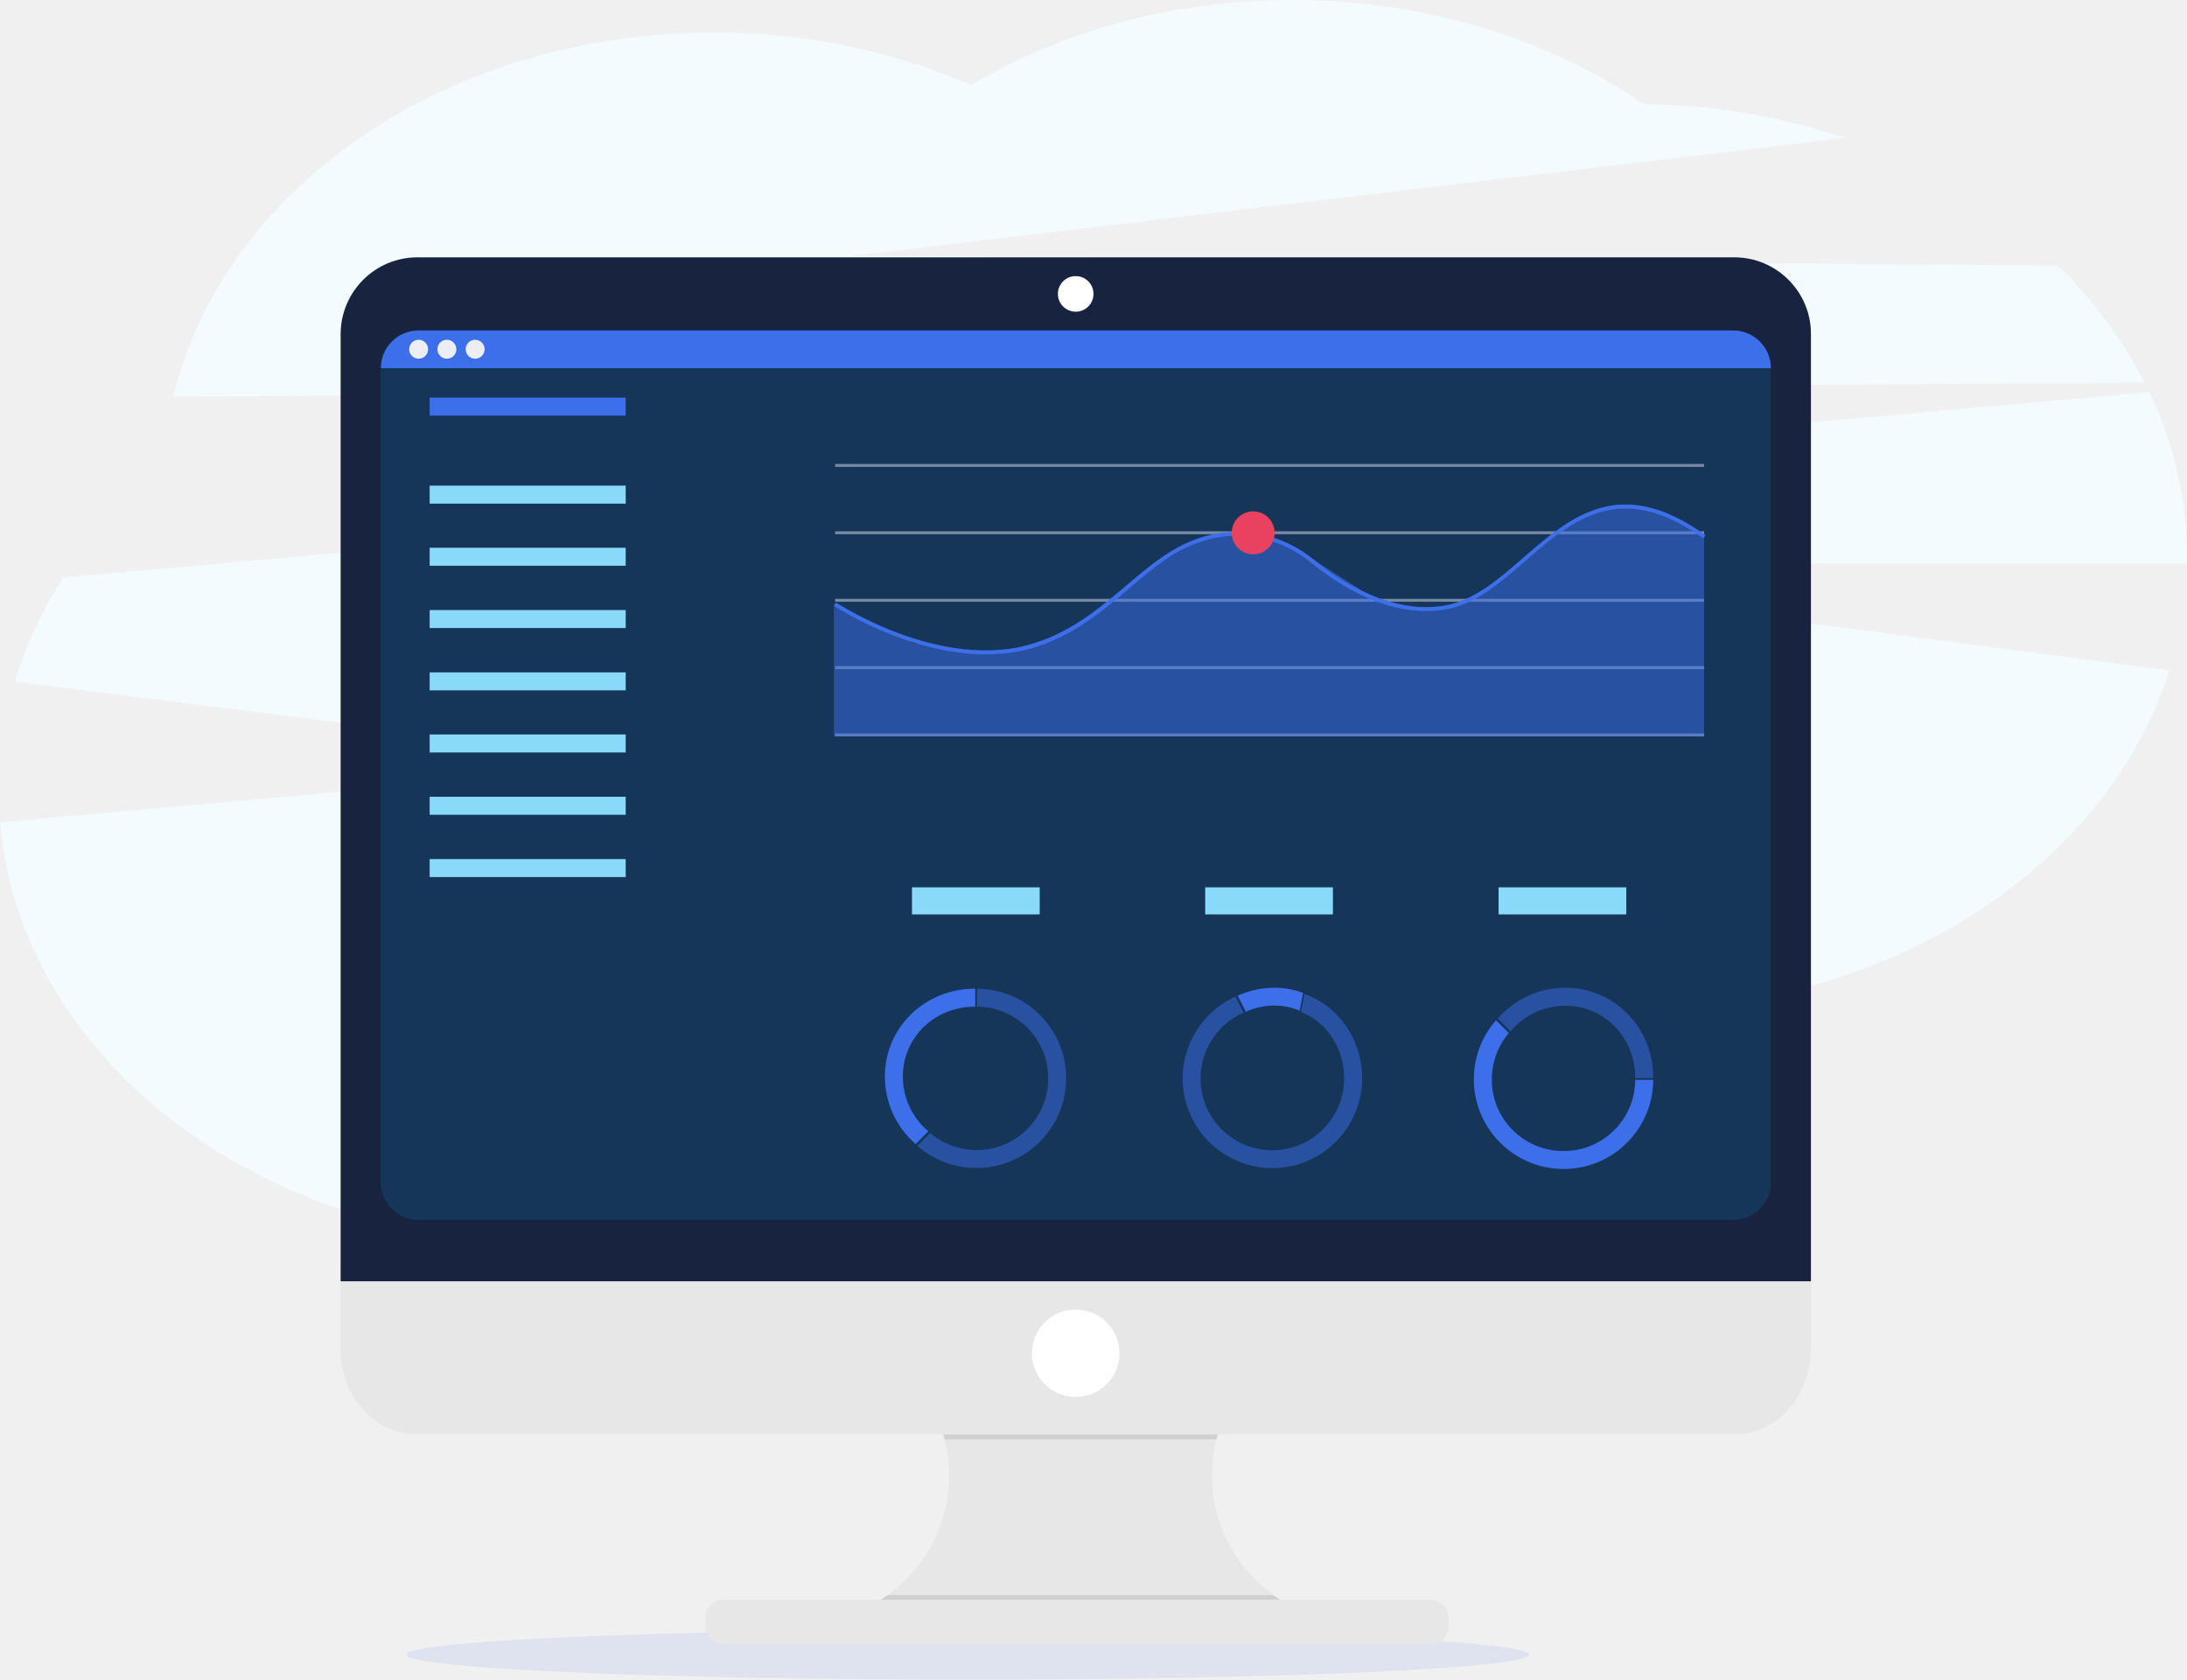
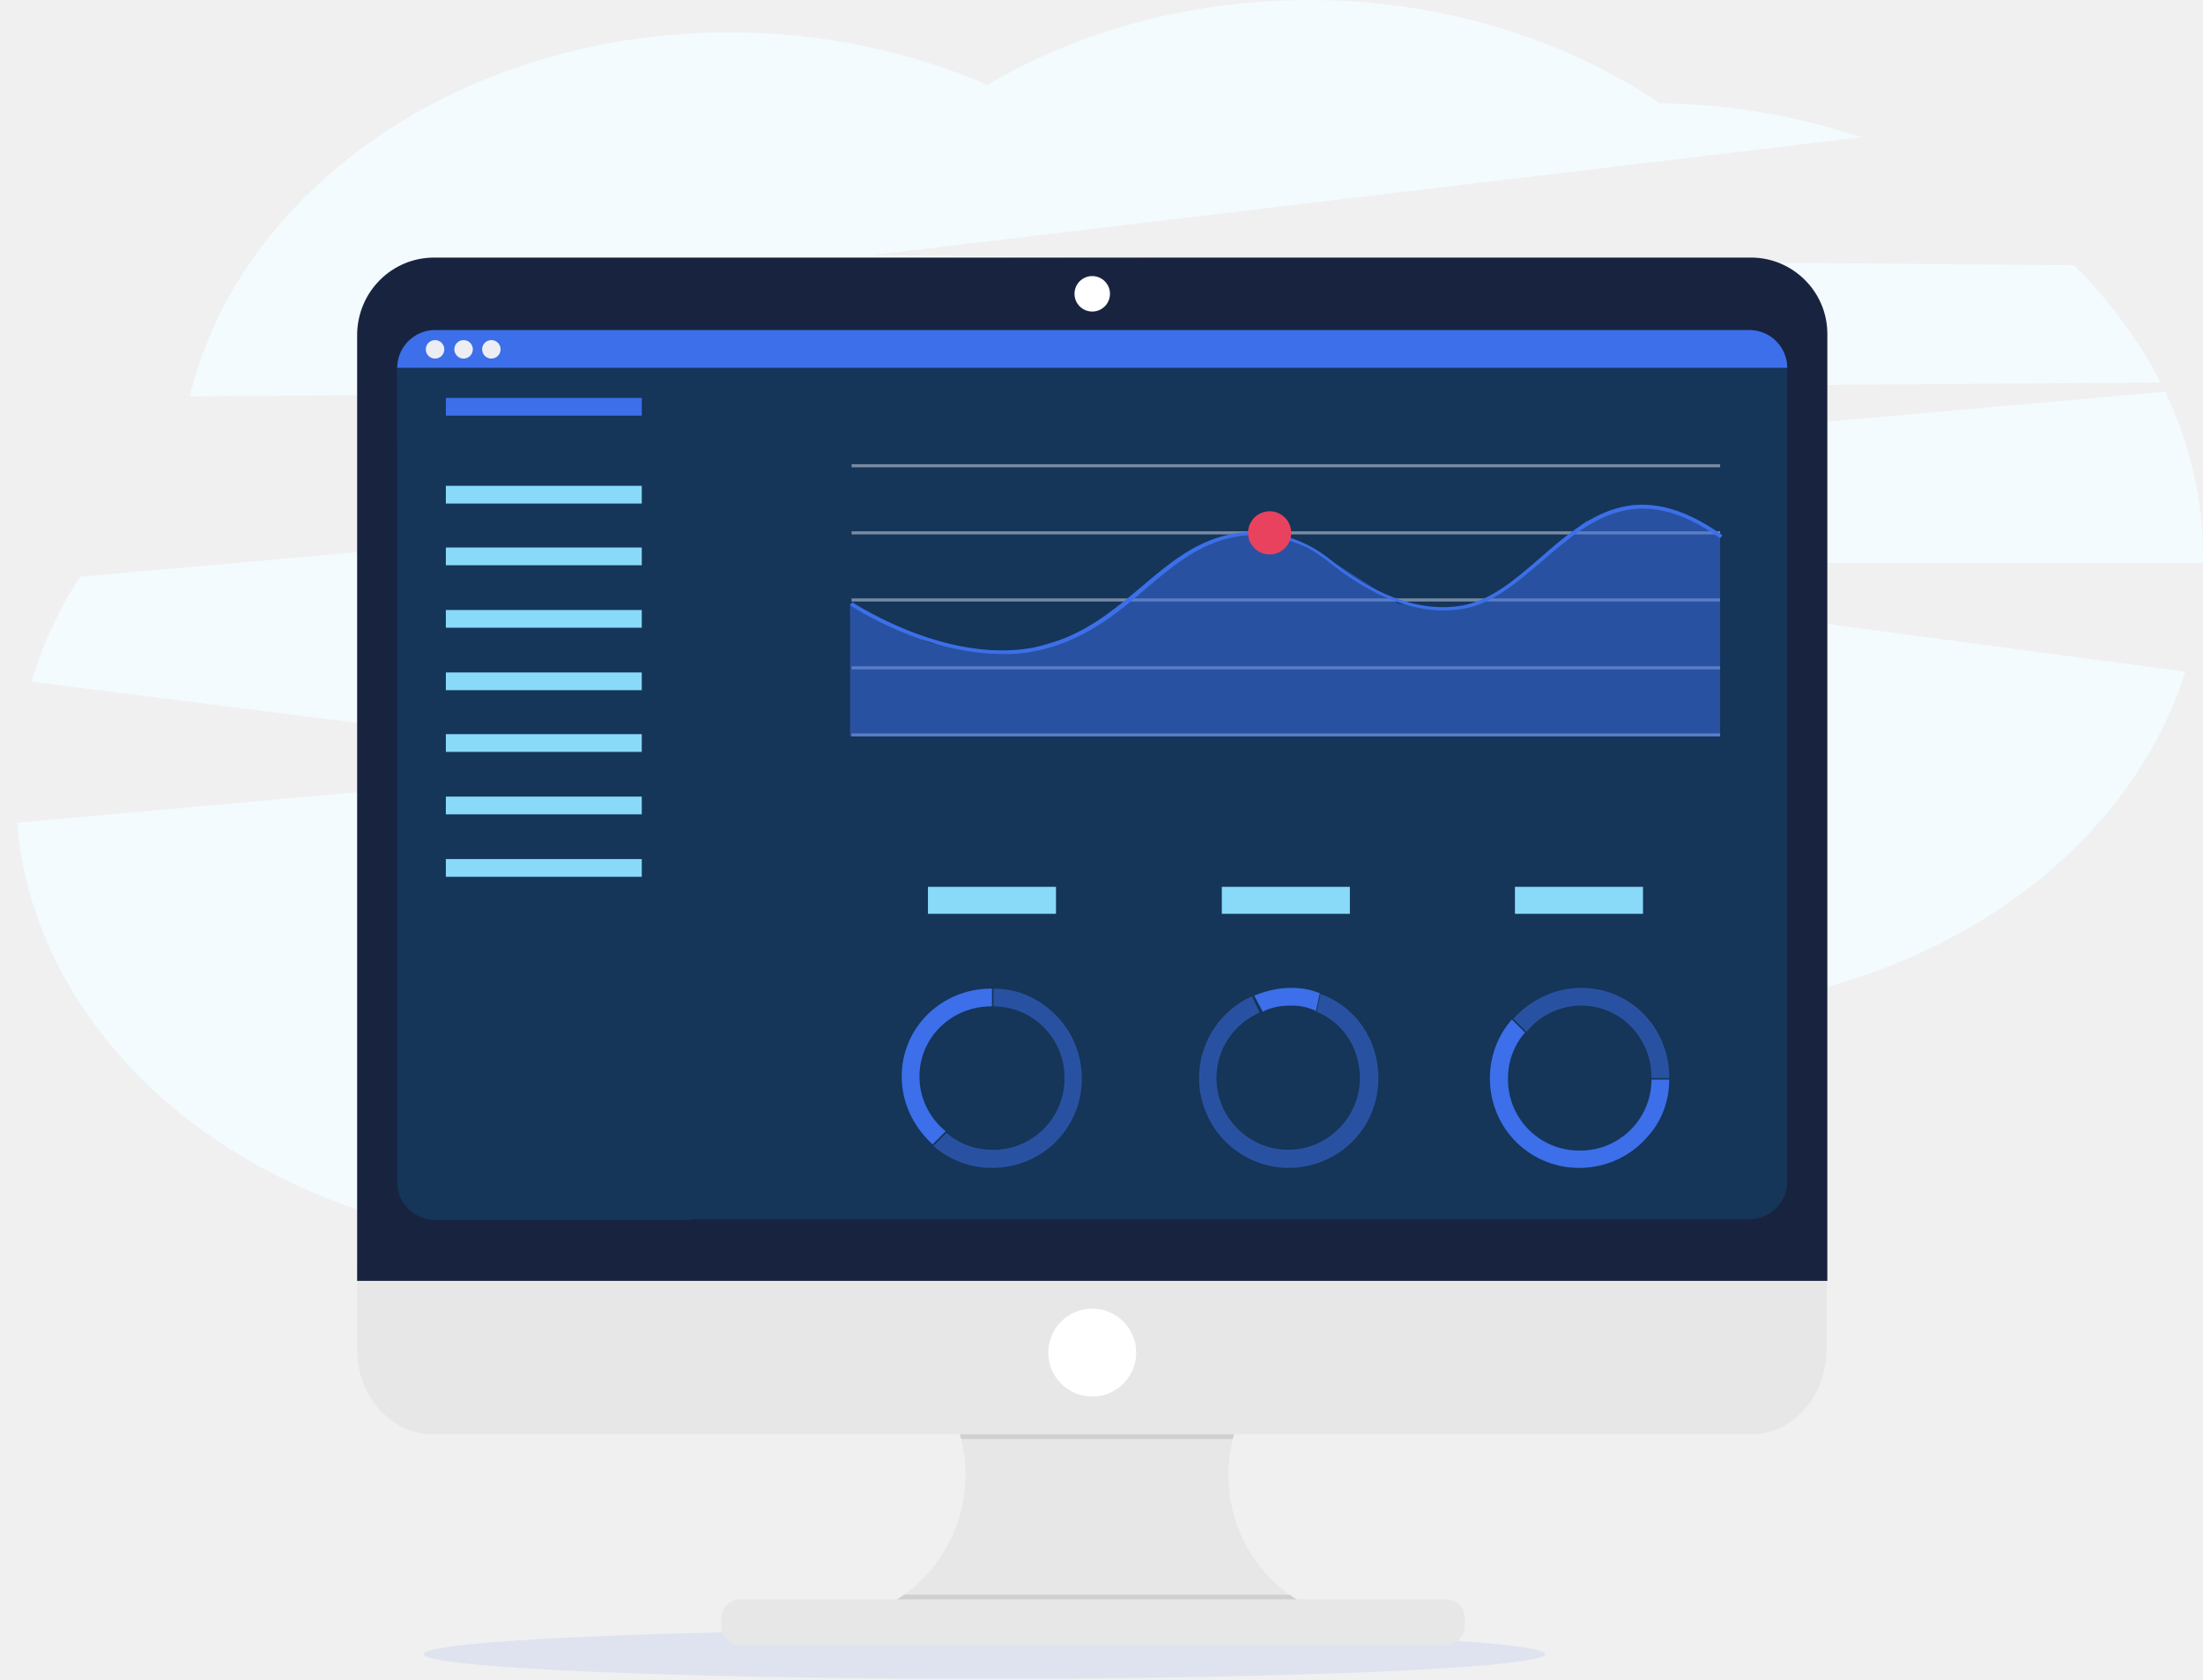
- <svg xmlns="http://www.w3.org/2000/svg" version="1.1" id="cb7db7bb-371f-430c-ab8e-9f8547f8cfe6" x="0px" y="0px" viewBox="0 0 1130 868.1" style="enable-background:new 0 0 1130 868.1;" xml:space="preserve">
+ <svg xmlns="http://www.w3.org/2000/svg" version="1.1" id="cb7db7bb-371f-430c-ab8e-9f8547f8cfe6" x="0px" y="0px" viewBox="0 0 285.6 217.8" style="enable-background:new 0 0 285.6 217.8;" xml:space="preserve">
  <style type="text/css">
	.st0{fill:#F3FBFE;}
	.st1{opacity:0.1;fill:#3C6FE9;enable-background:new    ;}
	.st2{fill:#E7E7E7;}
	.st3{opacity:0.1;enable-background:new    ;}
	.st4{fill:#18243F;}
	.st5{fill:#153559;}
	.st6{fill:#FFFFFF;}
	.st7{fill:#3C6FE9;}
	.st8{fill:#EDEDF4;}
	.st9{fill:#89DAF8;}
	.st10{opacity:0.5;fill:#DCE0ED;enable-background:new    ;}
	.st11{opacity:0.5;fill:#3C6FE9;enable-background:new    ;}
	.st12{fill:#E9425E;}
</style>
-   <path class="st0" d="M1108.1,197.7c-11.5-22.4-26.7-42.8-44.8-60.4l-621.9-5.2l512-60.8c-33.5-11.2-68.6-17.1-103.9-17.4  C800.3,20.2,736.9,0,667.8,0c-62,0-119.3,16.3-166.1,43.9c-39.7-17.3-85-27.1-133.1-27.1C230.4,16.8,115.3,97.7,89.5,205  L1108.1,197.7z" />
-   <path class="st0" d="M1130,287.6c0-29.4-6.7-58.4-19.4-84.9L32.9,298.4c-11,16.6-19.5,34.8-25.3,53.9l333.8,42.1L0,425  c10.3,121.5,133.4,217.4,283.9,217.4c75.7,0,144.5-24.3,195.5-63.9c51.2,40.4,120.6,65.2,197.2,65.2c113.6,0,211.6-54.7,257.2-133.7  c91.6-24.6,162.7-86.3,187.1-163.5l-422.1-55.3H1130C1130,289.9,1130,288.8,1130,287.6z" />
-   <ellipse class="st1" cx="500" cy="855.2" rx="290" ry="12.9" />
-   <path class="st2" d="M672.1,832.4v7.8H440.8v-6.3c39.4-14.6,59.4-58.3,44.9-97.7c-7-18.9-21.3-34.3-39.6-42.7h224.5  c-38.2,17.5-54.9,62.6-37.5,100.7C640.9,811.3,654.8,824.9,672.1,832.4L672.1,832.4z" />
-   <path class="st3" d="M670.5,693.5c-20.9,9.6-36.3,28.1-42,50.4H488.1c-5.7-22.3-21.1-40.8-42-50.4H670.5z" />
-   <path class="st2" d="M176,653.6v43.9c0,24.2,17.7,43.9,39.6,43.9H896c21.9,0,39.6-19.7,39.6-43.9v-43.9H176z" />
-   <path class="st3" d="M672.1,832.4v7.8H440.8v-6.3c6.3-2.4,12.3-5.6,17.8-9.5h199.2C662.3,827.5,667.1,830.2,672.1,832.4z" />
-   <path class="st2" d="M373.9,826.8H739c5.2,0,9.5,4.3,9.5,9.5v4.2c0,5.2-4.3,9.5-9.5,9.5H373.9c-5.2,0-9.5-4.3-9.5-9.5v-4.2  C364.4,831.1,368.7,826.8,373.9,826.8z" />
-   <path class="st4" d="M935.7,172.6c0-21.9-17.8-39.6-39.6-39.6H215.7c-21.9,0-39.6,17.7-39.7,39.6v489.6h759.7V172.6z" />
-   <path class="st5" d="M915,190.3V611c0,10.8-8.7,19.5-19.5,19.5l0,0H216.3c-10.8,0-19.5-8.7-19.5-19.5l0,0V190.3  c0-10.8,8.7-19.5,19.5-19.5h679.2C906.2,170.8,915,179.5,915,190.3L915,190.3z" />
-   <circle class="st6" cx="555.8" cy="151.9" r="9.2" />
-   <circle class="st6" cx="555.8" cy="699.4" r="22.6" />
-   <path class="st5" d="M348.5,180.5v449.9H216.3c-10.8,0-19.5-8.7-19.5-19.5l0,0V190.3l0.7-2.6l1.9-7.1L348.5,180.5L348.5,180.5z" />
-   <polygon class="st5" points="365.5,187.6 365.5,228.1 196.8,228.1 196.8,190.3 197.5,187.6 " />
-   <path class="st7" d="M915,190.3H196.8c0-10.8,8.7-19.5,19.5-19.5l0,0h679.2C906.2,170.8,915,179.5,915,190.3L915,190.3z" />
-   <circle class="st8" cx="216.3" cy="180.5" r="4.9" />
-   <circle class="st8" cx="230.9" cy="180.5" r="4.9" />
-   <circle class="st8" cx="245.5" cy="180.5" r="4.9" />
-   <rect x="222" y="205.5" class="st7" width="101.3" height="9.3" />
-   <rect x="222" y="251" class="st9" width="101.3" height="9.3" />
-   <rect x="222" y="283.1" class="st9" width="101.3" height="9.3" />
-   <rect x="222" y="315.3" class="st9" width="101.3" height="9.3" />
-   <rect x="222" y="347.5" class="st9" width="101.3" height="9.3" />
-   <rect x="222" y="379.6" class="st9" width="101.3" height="9.3" />
-   <rect x="222" y="411.8" class="st9" width="101.3" height="9.3" />
-   <rect x="222" y="444" class="st9" width="101.3" height="9.3" />
-   <rect x="431.5" y="239.8" class="st10" width="449" height="1.5" />
-   <rect x="431.5" y="274.6" class="st10" width="449" height="1.5" />
-   <rect x="431.5" y="309.5" class="st10" width="449" height="1.5" />
-   <rect x="431.5" y="344.3" class="st10" width="449" height="1.5" />
-   <rect x="431.5" y="379.1" class="st10" width="449" height="1.5" />
-   <polygon class="st11" points="880.5,380.6 430.9,380.6 430.9,312.1 472.2,332.4 514.8,338.2 552.3,326.9 597.5,291.9 620.2,278.8   636.8,275.6 652.7,276.4 678.8,289.3 714.3,312 742.2,315.5 764.3,307.9 811.2,269.5 835.1,261 860.1,264.9 880.5,276.7 " />
-   <path class="st7" d="M509.3,338.2c-40.5,0-77.9-24.8-78.4-25.1l1.1-1.7c0.6,0.4,58.2,38.5,107.1,19.4c17.9-6.9,30.5-17.8,42.9-28.2  c12.8-10.9,25-21.3,41.5-25.7c19-5.1,39.7-0.5,55.4,12.4c13.4,11,40.2,28.8,68.5,23.5c14.4-2.7,26.6-13.2,39.5-24.4  c24.6-21.4,50.2-43.5,94.3-11.8l-1.2,1.6c-42.8-30.8-67.8-9.2-91.8,11.7c-13.1,11.3-25.4,22-40.4,24.9  c-29.1,5.5-56.4-12.6-70.2-23.9c-15.2-12.5-35.3-17-53.6-12c-16.1,4.4-28,14.5-40.7,25.3c-12.4,10.6-25.2,21.5-43.4,28.6  C530.1,336.5,519.7,338.3,509.3,338.2z" />
-   <circle class="st12" cx="647.5" cy="275.4" r="11.1" />
+   <path class="st0" d="M280.1,49.6c-2.9-5.6-6.7-10.7-11.2-15.2l-156-1.3l128.4-15.3c-8.4-2.8-17.2-4.3-26.1-4.4  C202.9,5.1,187,0,169.7,0c-15.6,0-29.9,4.1-41.7,11c-10-4.3-21.3-6.8-33.4-6.8c-34.7,0-63.5,20.3-70,47.2L280.1,49.6z" />
+   <path class="st0" d="M285.6,72.1c0-7.4-1.7-14.6-4.9-21.3l-270.3,24C7.6,79,5.5,83.6,4.1,88.4l83.7,10.6l-85.6,7.7  c2.6,30.5,33.5,54.5,71.2,54.5c19,0,36.2-6.1,49-16c12.8,10.1,30.3,16.4,49.5,16.4c28.5,0,53.1-13.7,64.5-33.5  c23-6.2,40.8-21.6,46.9-41L177.4,73h108.2C285.6,72.7,285.6,72.4,285.6,72.1z" />
+   <ellipse class="st1" cx="127.6" cy="214.5" rx="72.7" ry="3.2" />
+   <path class="st2" d="M170.7,208.8v2h-58v-1.6c9.9-3.7,14.9-14.6,11.3-24.5c-1.8-4.7-5.3-8.6-9.9-10.7h56.3  c-9.6,4.4-13.8,15.7-9.4,25.3C162.9,203.5,166.4,206.9,170.7,208.8L170.7,208.8z" />
+   <path class="st3" d="M170.3,174c-5.2,2.4-9.1,7-10.5,12.6h-35.2c-1.4-5.6-5.3-10.2-10.5-12.6H170.3z" />
+   <path class="st2" d="M46.3,164v11c0,6.1,4.4,11,9.9,11h170.7c5.5,0,9.9-4.9,9.9-11v-11H46.3z" />
+   <path class="st3" d="M170.7,208.8v2h-58v-1.6c1.6-0.6,3.1-1.4,4.5-2.4h50C168.3,207.6,169.5,208.3,170.7,208.8z" />
+   <path class="st2" d="M95.9,207.4h91.6c1.3,0,2.4,1.1,2.4,2.4v1.1c0,1.3-1.1,2.4-2.4,2.4H95.9c-1.3,0-2.4-1.1-2.4-2.4v-1.1  C93.6,208.5,94.6,207.4,95.9,207.4z" />
+   <path class="st4" d="M236.9,43.3c0-5.5-4.5-9.9-9.9-9.9H56.3c-5.5,0-9.9,4.4-10,9.9v122.8h190.6V43.3z" />
+   <path class="st5" d="M231.7,47.7v105.5c0,2.7-2.2,4.9-4.9,4.9l0,0H56.4c-2.7,0-4.9-2.2-4.9-4.9l0,0V47.7c0-2.7,2.2-4.9,4.9-4.9  h170.4C229.5,42.8,231.7,45,231.7,47.7L231.7,47.7z" />
+   <circle class="st6" cx="141.6" cy="38.1" r="2.3" />
+   <circle class="st6" cx="141.6" cy="175.4" r="5.7" />
+   <path class="st5" d="M89.6,45.3v112.9H56.4c-2.7,0-4.9-2.2-4.9-4.9l0,0V47.7l0.2-0.7l0.5-1.8L89.6,45.3L89.6,45.3z" />
+   <polygon class="st5" points="93.8,47.1 93.8,57.2 51.5,57.2 51.5,47.7 51.7,47.1 " />
+   <path class="st7" d="M231.7,47.7H51.5c0-2.7,2.2-4.9,4.9-4.9l0,0h170.4C229.5,42.8,231.7,45,231.7,47.7L231.7,47.7z" />
+   <circle class="st8" cx="56.4" cy="45.3" r="1.2" />
+   <circle class="st8" cx="60.1" cy="45.3" r="1.2" />
+   <circle class="st8" cx="63.7" cy="45.3" r="1.2" />
+   <rect x="57.8" y="51.6" class="st7" width="25.4" height="2.3" />
+   <rect x="57.8" y="63" class="st9" width="25.4" height="2.3" />
+   <rect x="57.8" y="71" class="st9" width="25.4" height="2.3" />
+   <rect x="57.8" y="79.1" class="st9" width="25.4" height="2.3" />
+   <rect x="57.8" y="87.2" class="st9" width="25.4" height="2.3" />
+   <rect x="57.8" y="95.2" class="st9" width="25.4" height="2.3" />
+   <rect x="57.8" y="103.3" class="st9" width="25.4" height="2.3" />
+   <rect x="57.8" y="111.4" class="st9" width="25.4" height="2.3" />
+   <rect x="110.4" y="60.2" class="st10" width="112.6" height="0.4" />
+   <rect x="110.4" y="68.9" class="st10" width="112.6" height="0.4" />
+   <rect x="110.4" y="77.6" class="st10" width="112.6" height="0.4" />
+   <rect x="110.4" y="86.4" class="st10" width="112.6" height="0.4" />
+   <rect x="110.4" y="95.1" class="st10" width="112.6" height="0.4" />
+   <polygon class="st11" points="223,95.5 110.2,95.5 110.2,78.3 120.6,83.4 131.3,84.8 140.7,82 152,73.2 157.7,69.9 161.9,69.1   165.9,69.3 172.4,72.6 181.3,78.3 188.3,79.1 193.9,77.2 205.6,67.6 211.6,65.5 217.9,66.5 223,69.4 " />
+   <path class="st7" d="M129.9,84.8c-10.2,0-19.5-6.2-19.7-6.3l0.3-0.4c0.2,0.1,14.6,9.7,26.9,4.9c4.5-1.7,7.7-4.5,10.8-7.1  c3.2-2.7,6.3-5.3,10.4-6.4c4.8-1.3,10-0.1,13.9,3.1c3.4,2.8,10.1,7.2,17.2,5.9c3.6-0.7,6.7-3.3,9.9-6.1c6.2-5.4,12.6-10.9,23.7-3  l-0.3,0.4c-10.7-7.7-17-2.3-23,2.9c-3.3,2.8-6.4,5.5-10.1,6.2c-7.3,1.4-14.1-3.2-17.6-6c-3.8-3.1-8.9-4.3-13.4-3  c-4,1.1-7,3.6-10.2,6.3c-3.1,2.7-6.3,5.4-10.9,7.2C135.1,84.4,132.5,84.9,129.9,84.8z" />
+   <circle class="st12" cx="164.6" cy="69.1" r="2.8" />
  <g>
-     <rect x="471.2" y="458.6" class="st9" width="66" height="14" />
-     <rect x="622.7" y="458.6" class="st9" width="66" height="14" />
-     <rect x="774.3" y="458.6" class="st9" width="66" height="14" />
+     <rect x="120.3" y="115" class="st9" width="16.6" height="3.5" />
+     <rect x="158.4" y="115" class="st9" width="16.6" height="3.5" />
+     <rect x="196.4" y="115" class="st9" width="16.6" height="3.5" />
  </g>
-   <path class="st7" d="M466.5,556.4c0-20.4,16.6-36.1,37.1-36.1h0.3V511h-0.3c-25.6,0-46.4,19.9-46.4,45.4c0,13.4,5.8,26.1,15.9,34.9  l6.6-6.6C471.3,577.7,466.5,567.3,466.5,556.4z" />
-   <path class="st11" d="M504.8,511v9.3c20.5,0.1,37,16.8,36.8,37.3c-0.1,20.5-16.8,37-37.3,36.8c-8.7-0.1-17.1-3.2-23.7-8.8l-6.6,6.6  c19.3,16.9,48.6,14.9,65.4-4.4c16.9-19.3,14.9-48.6-4.4-65.4C526.6,515.1,515.9,511.1,504.8,511L504.8,511z" />
-   <path class="st11" d="M808.8,519.8c20.4,0,36.1,16.6,36.1,37.1c0,0.1,0,0.2,0,0.3h9.3c0-0.1,0-0.2,0-0.3c0-25.6-19.9-46.4-45.4-46.4  c-13.4,0-26.1,5.8-34.9,15.9l6.6,6.6C787.5,524.6,797.9,519.8,808.8,519.8z" />
-   <path class="st7" d="M854.2,558.1h-9.3c-0.1,20.5-16.8,37-37.3,36.8c-20.5-0.1-37-16.8-36.8-37.3c0.1-8.7,3.2-17.1,8.8-23.7  l-6.6-6.6c-16.9,19.3-14.9,48.6,4.4,65.4c19.3,16.9,48.6,14.9,65.4-4.4C850.1,580,854.2,569.2,854.2,558.1L854.2,558.1z" />
-   <path class="st11" d="M674,513.7l-1.8,9.3c13.6,5.5,22.3,18.8,22.3,34.4c0,20.5-16.6,37.1-37.1,37.1s-37.1-16.6-37.1-37.1  c0-14.7,8.7-28.1,22.2-34l-4.1-8.3c-23.3,10.5-33.8,38-23.2,61.3c10.5,23.3,38,33.8,61.3,23.2c16.6-7.5,27.3-24,27.3-42.2  C703.8,537.3,691.9,520.2,674,513.7z" />
-   <path class="st7" d="M658.6,519.7c4.4,0,8.8,0.9,12.9,2.7l1.8-9.2c-4.7-1.8-9.7-2.7-14.8-2.7c-6.6,0-13,1.4-19,4.1l4.2,8.3  C648.4,520.8,653.5,519.7,658.6,519.7z" />
+   <path class="st7" d="M119.2,139.6c0-5.1,4.2-9.1,9.3-9.1h0.1v-2.3h-0.1c-6.4,0-11.6,5-11.6,11.4c0,3.4,1.5,6.5,4,8.8l1.7-1.7  C120.4,144.9,119.2,142.3,119.2,139.6z" />
+   <path class="st11" d="M128.8,128.2v2.3c5.1,0,9.3,4.2,9.2,9.4c0,5.1-4.2,9.3-9.4,9.2c-2.2,0-4.3-0.8-5.9-2.2l-1.7,1.7  c4.8,4.2,12.2,3.7,16.4-1.1c4.2-4.8,3.7-12.2-1.1-16.4C134.2,129.2,131.6,128.2,128.8,128.2L128.8,128.2z" />
+   <path class="st11" d="M205,130.4c5.1,0,9.1,4.2,9.1,9.3c0,0,0,0.1,0,0.1h2.3c0,0,0-0.1,0-0.1c0-6.4-5-11.6-11.4-11.6  c-3.4,0-6.5,1.5-8.8,4l1.7,1.7C199.7,131.6,202.3,130.4,205,130.4z" />
+   <path class="st7" d="M216.4,140h-2.3c0,5.1-4.2,9.3-9.4,9.2c-5.1,0-9.3-4.2-9.2-9.4c0-2.2,0.8-4.3,2.2-5.9l-1.7-1.7  c-4.2,4.8-3.7,12.2,1.1,16.4c4.8,4.2,12.2,3.7,16.4-1.1C215.4,145.5,216.4,142.8,216.4,140L216.4,140z" />
+   <path class="st11" d="M171.2,128.9l-0.5,2.3c3.4,1.4,5.6,4.7,5.6,8.6c0,5.1-4.2,9.3-9.3,9.3c-5.1,0-9.3-4.2-9.3-9.3  c0-3.7,2.2-7,5.6-8.5l-1-2.1c-5.8,2.6-8.5,9.5-5.8,15.4c2.6,5.8,9.5,8.5,15.4,5.8c4.2-1.9,6.8-6,6.8-10.6  C178.7,134.8,175.7,130.5,171.2,128.9z" />
+   <path class="st7" d="M167.4,130.4c1.1,0,2.2,0.2,3.2,0.7l0.5-2.3c-1.2-0.5-2.4-0.7-3.7-0.7c-1.7,0-3.3,0.4-4.8,1l1.1,2.1  C164.8,130.6,166.1,130.4,167.4,130.4z" />
</svg>
